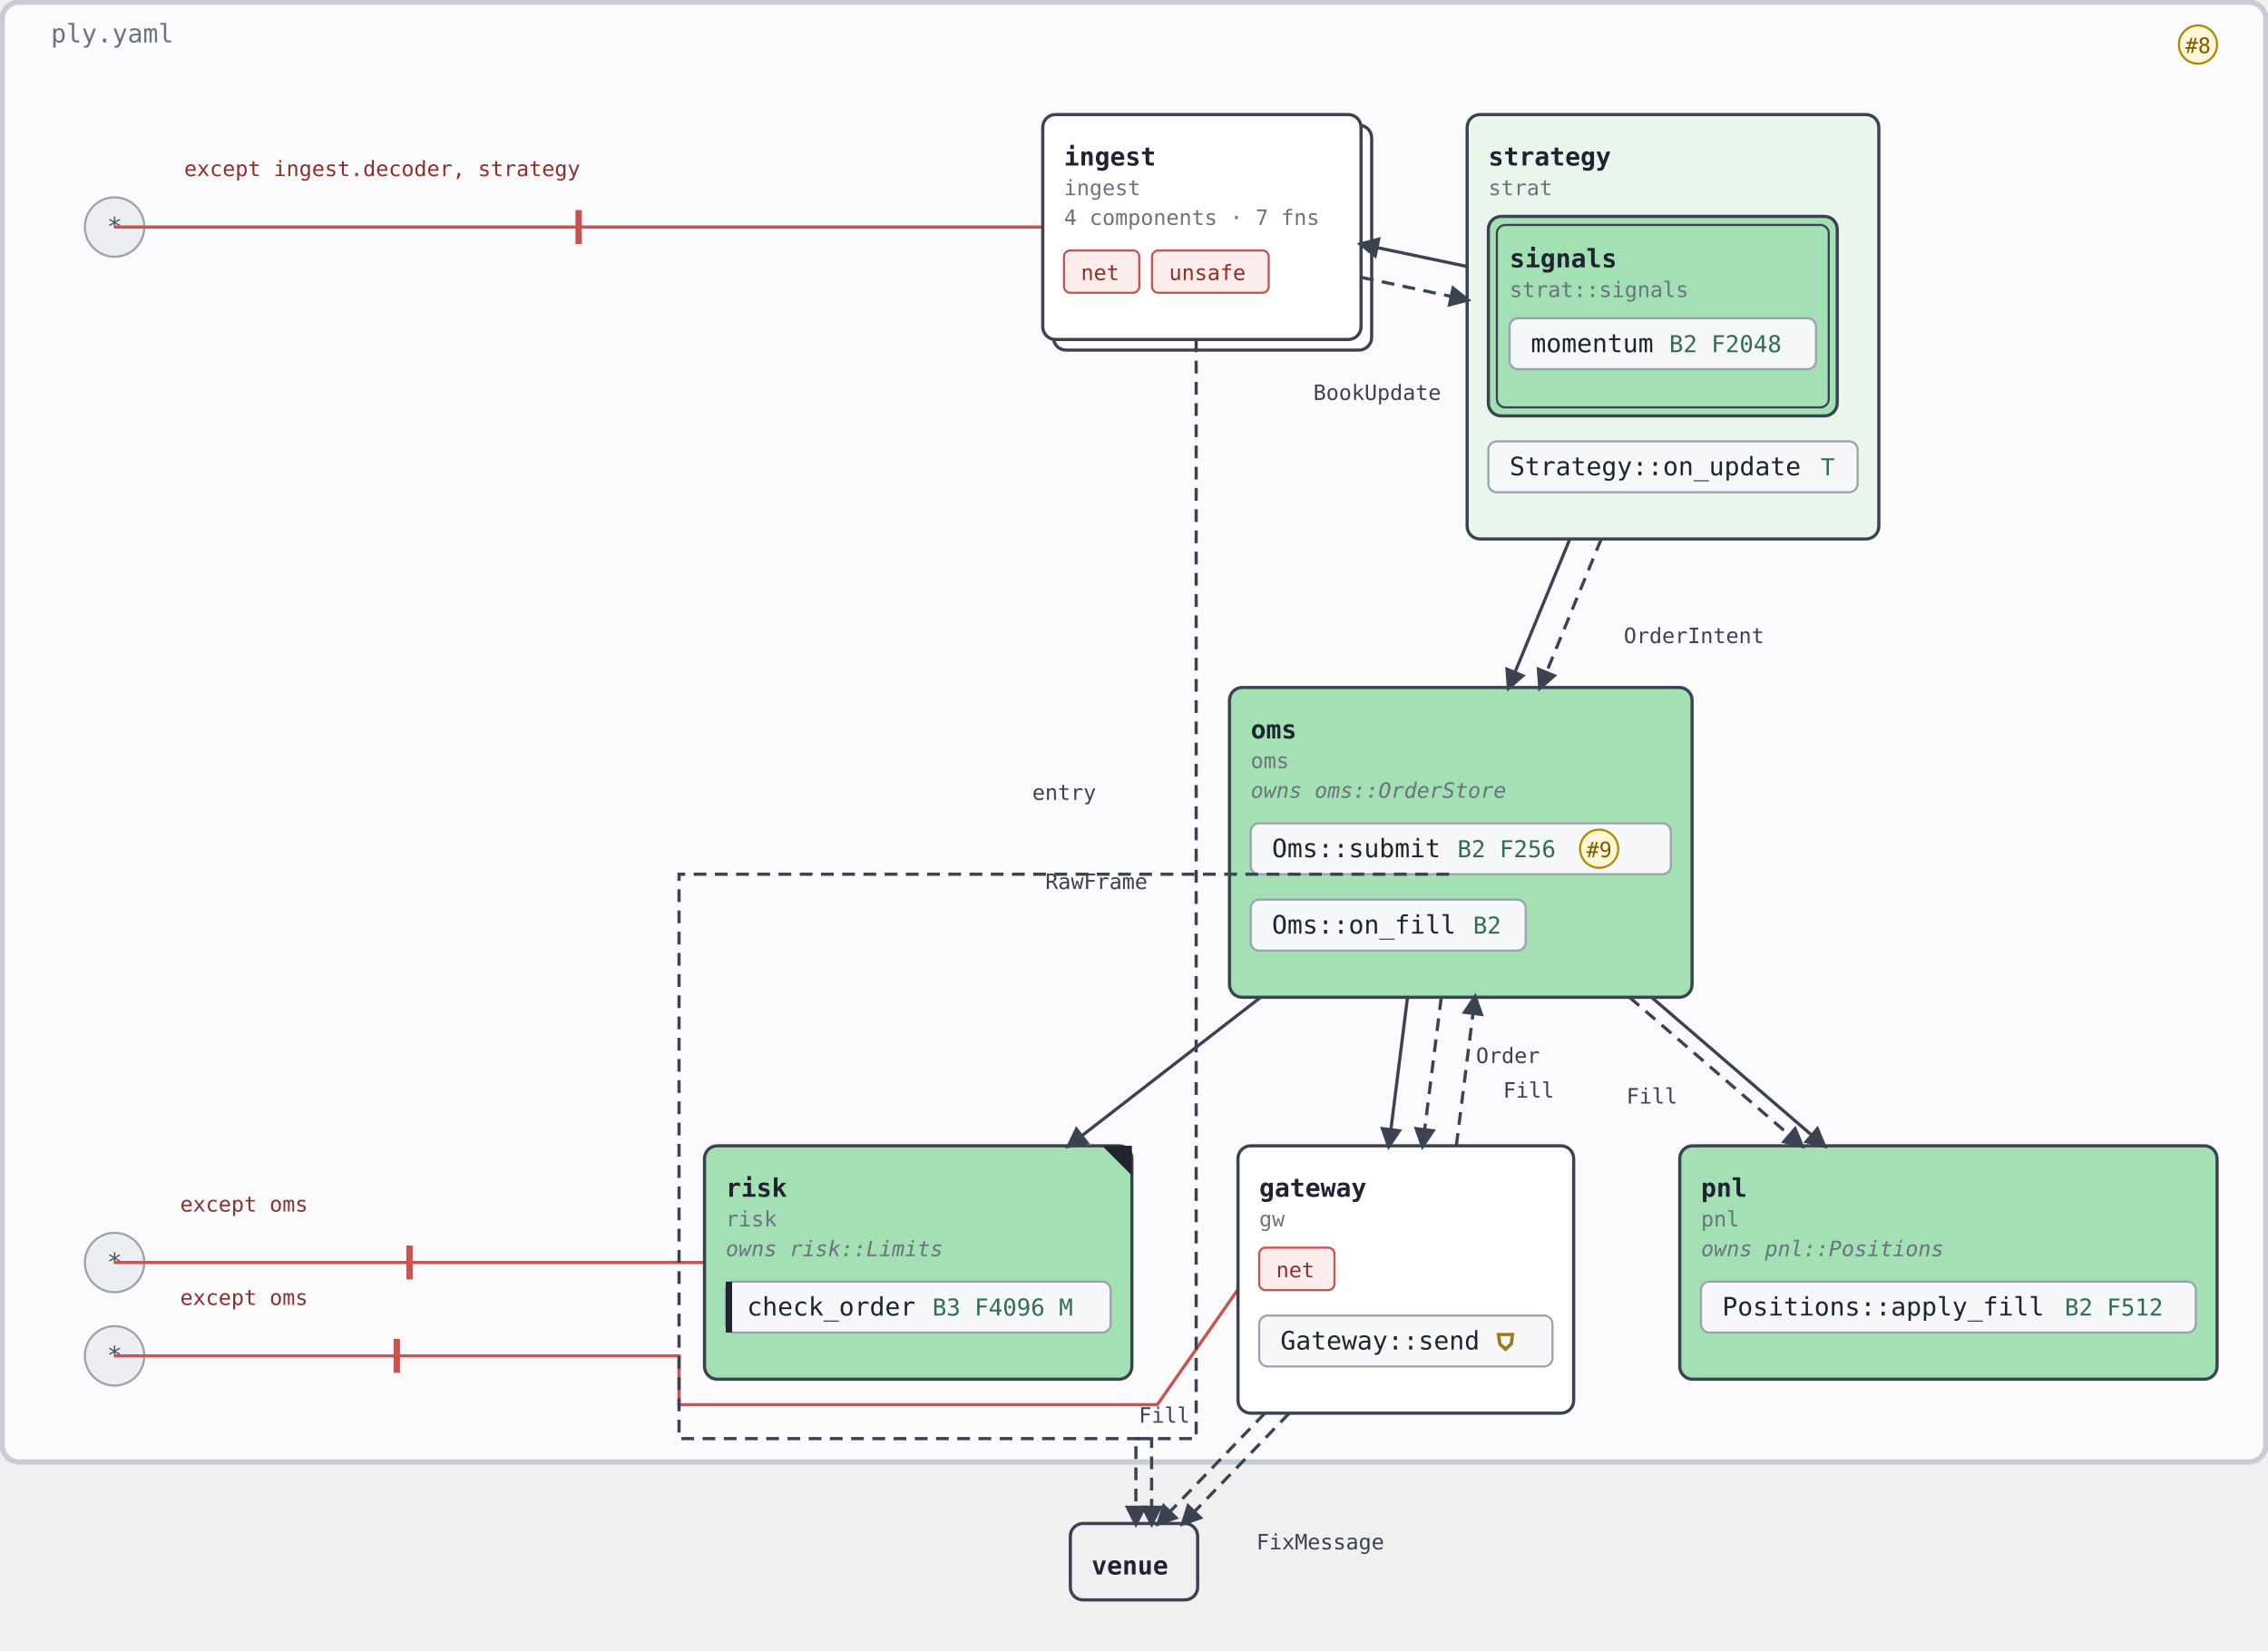
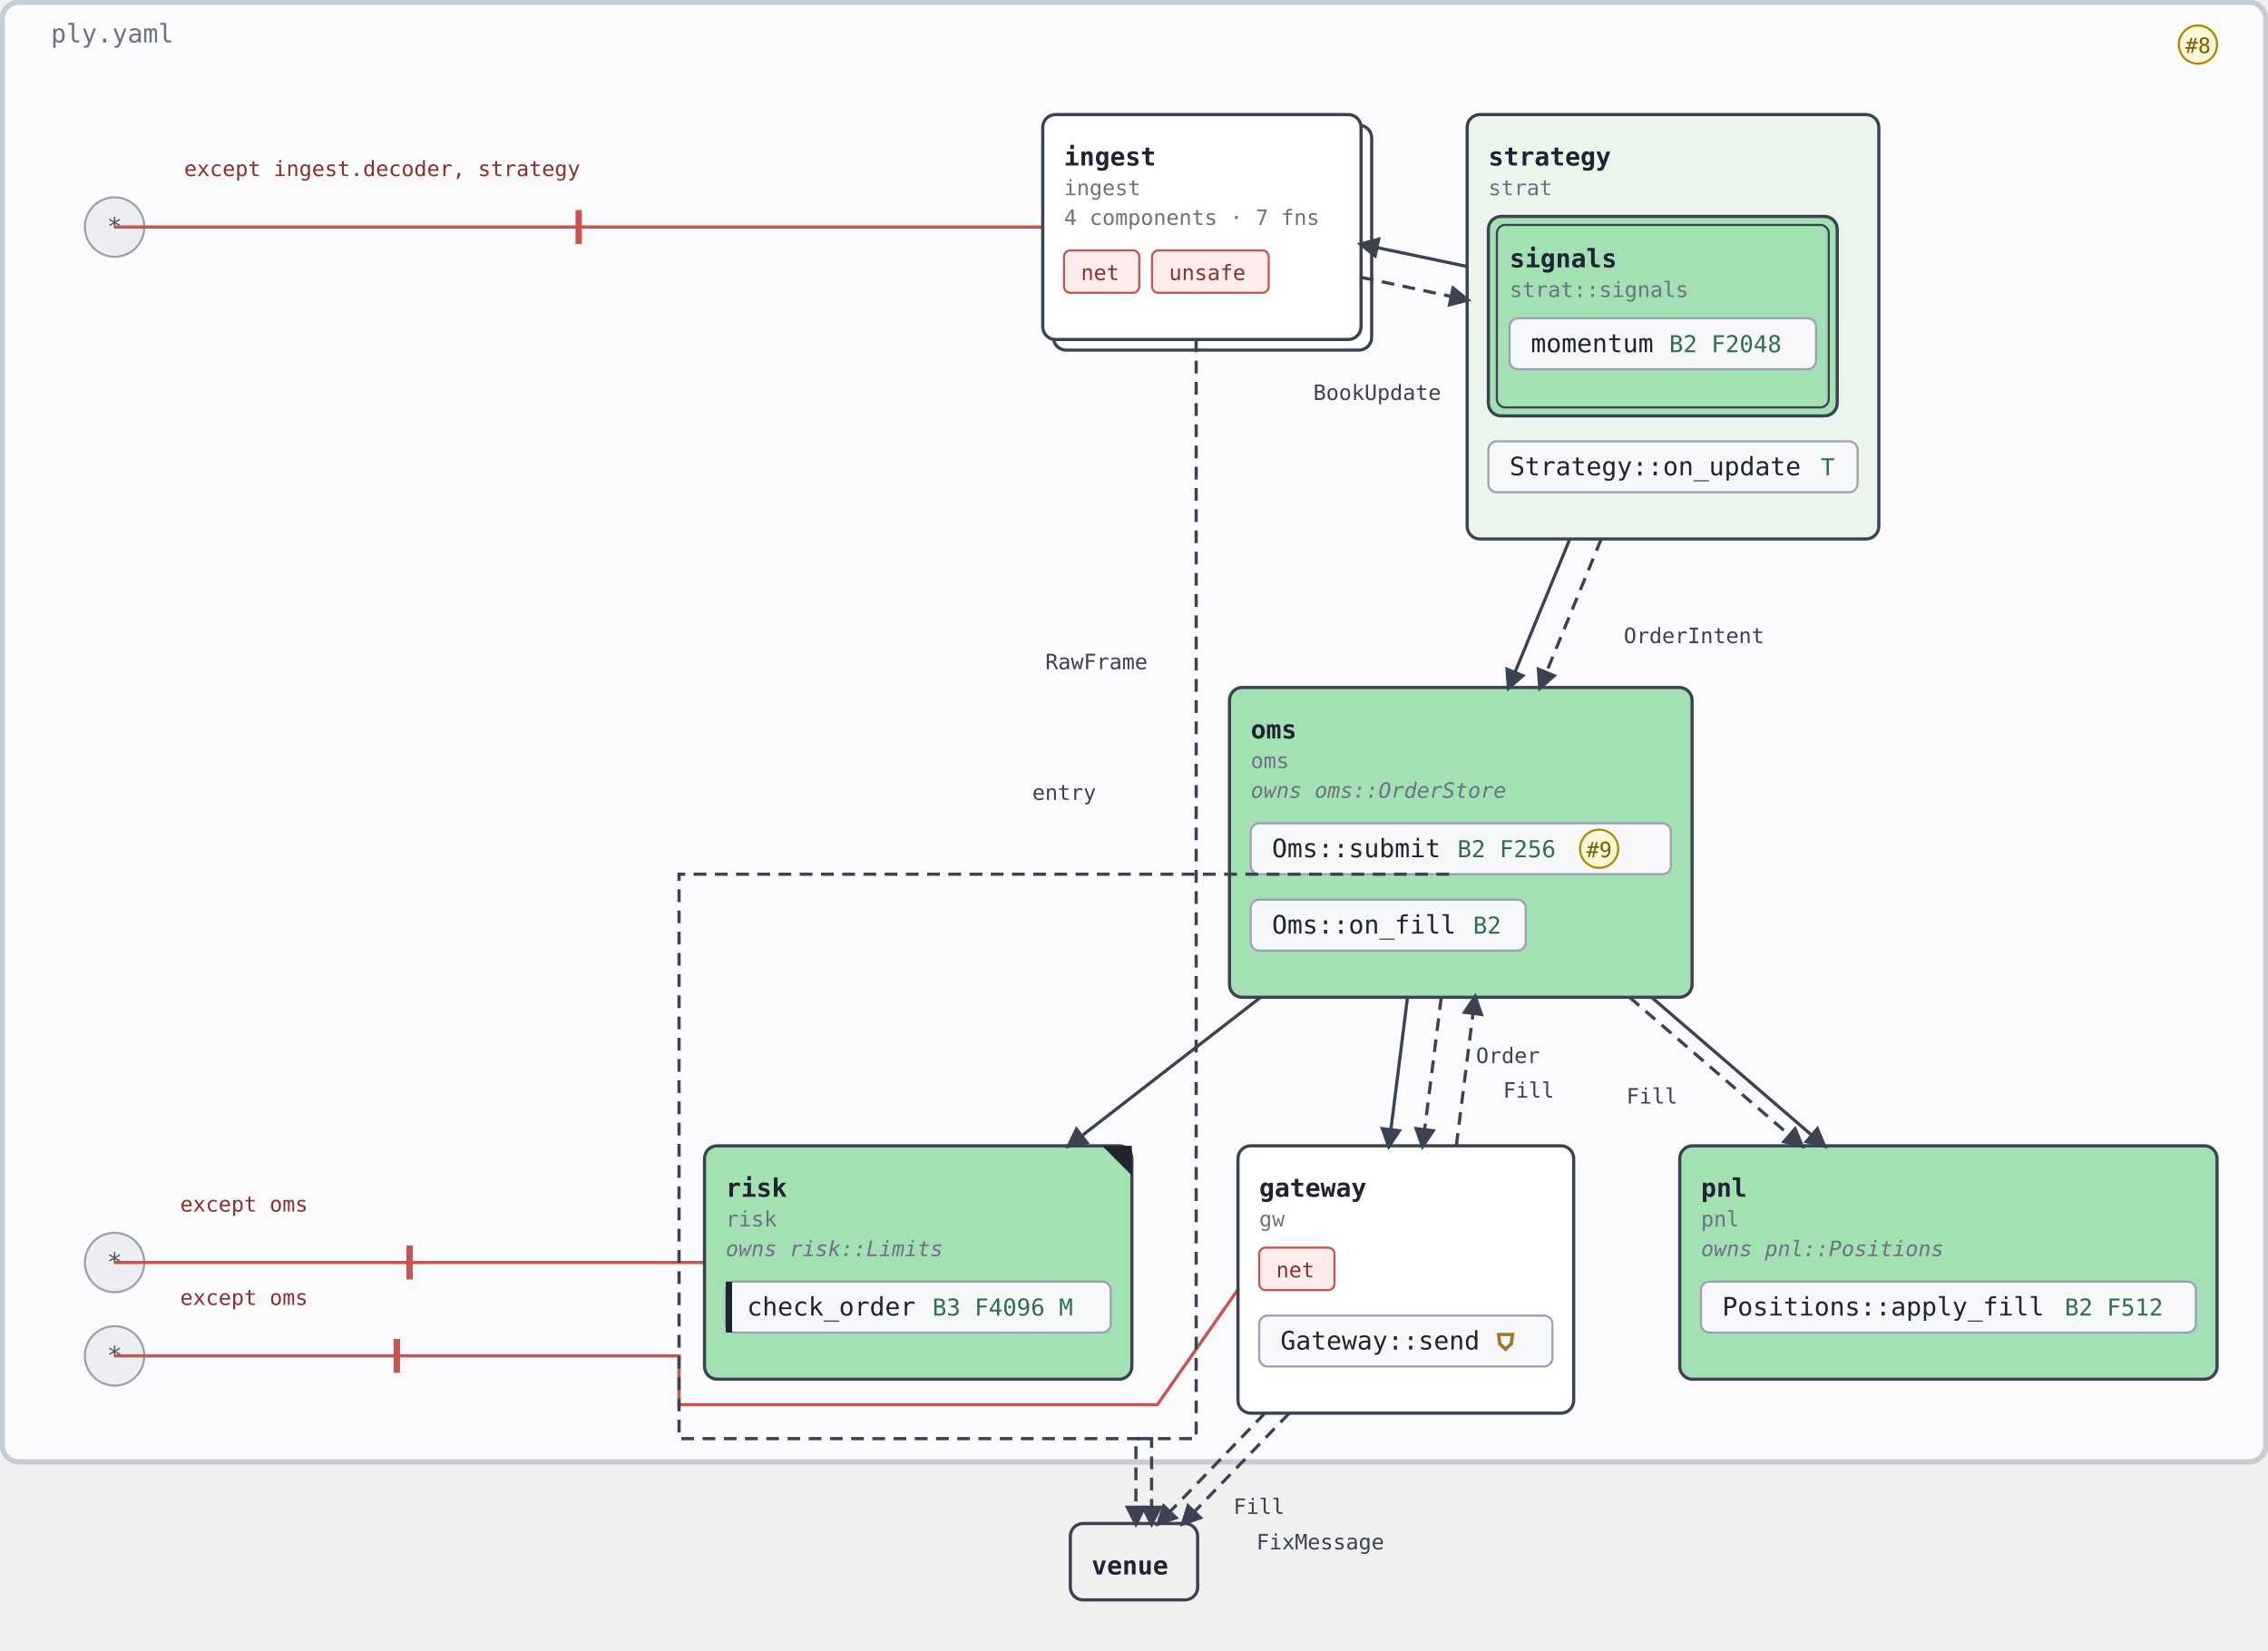
<svg xmlns="http://www.w3.org/2000/svg" width="1068.8" height="778.0" viewBox="0 0 1068.8 778.0" font-family="monospace" font-size="12">
  <style>.workspace-frame{fill:#fbfbfd;stroke:#c8ccd4;stroke-width:2.5}.workspace-title{fill:#6b7280}.component-box{stroke:#3b4252;stroke-width:1.5}.hollow-box{stroke-dasharray:6 4}.collapsed-stack{stroke:#3b4252;stroke-width:1.5}.pure-seal{fill:none;stroke:#3b4252}.strict-notch{fill:#1f2430}.component-name{fill:#1f2430;font-weight:bold}.component-anchor{fill:#6b7280;font-size:10px}.component-owns{fill:#6b7280;font-size:10px;font-style:italic}.ceiling-unclaimed{fill:#fff}.ceiling-tested{fill:#eaf6ec}.ceiling-fuzzed{fill:#cdeed3}.ceiling-bounded{fill:#a3e0b3}.ceiling-proved{fill:#78d194}.contract-mark{fill:#1f2430}.cap-badge rect{fill:#fdecec;stroke:#c9534f}.cap-badge text{fill:#8f2f2c;font-size:10px}.profile-tag rect{fill:#eef2fb;stroke:#5570a8}.profile-tag text{fill:#334b78;font-size:10px}.fn-chip-box{fill:#f6f7f9;stroke:#9aa2b1}.fn-chip-box-synth{fill:#ecdff5;stroke:#9aa2b1}.fn-name{fill:#1f2430}.fn-checks{fill:#2f6f4f;font-size:11px}.fn-check-with{fill:#6b7280;font-size:10px}.fn-examples{fill:#6b7280;font-size:10px}.fn-shield{fill:none;stroke:#9a7a1f;font-size:13px}.unresolved-pin circle,.registry-pin circle{fill:#fff6d8;stroke:#b08900}.pin-label{fill:#7a5c00;font-size:10px;text-anchor:middle}.edge-line{fill:none;stroke:#3b4252;stroke-width:1.5}.edge-label{fill:#3b4252;font-size:10px;text-anchor:middle}.deny-line{fill:none;stroke:#c9534f;stroke-width:1.5}.deny-bar{stroke:#c9534f;stroke-width:3}.deny-except{fill:#8f2f2c;font-size:10px;text-anchor:middle}.any-node circle{fill:#eceef2;stroke:#9aa2b1}.any-label{fill:#4b5563;text-anchor:middle}.external-box{fill:none;stroke:#3b4252;stroke-width:1.5}#arrow path{fill:#3b4252}</style>
  <defs>
    <marker id="arrow" viewBox="0 0 10 10" refX="8" refY="5" markerWidth="7" markerHeight="7" orient="auto-start-reverse">
      <path d="M 0 0 L 10 5 L 0 10 z" />
    </marker>
  </defs>
  <rect class="workspace-frame" x="1" y="1" width="1066.8" height="688.0" rx="8" />
  <text class="workspace-title" x="24.0" y="20">ply.yaml</text>
  <g class="any-node">
    <circle cx="54.0" cy="107.0" r="14.0" />
    <text class="any-label" x="54.0" y="111.0">*</text>
  </g>
  <g class="deny-rule">
    <path class="deny-line" d="M 54.0 107.0 L 491.4 107.0" />
    <line class="deny-bar" x1="272.7" y1="99.0" x2="272.7" y2="115.0" />
    <text class="deny-except" x="180.1" y="83.0">except ingest.decoder, strategy</text>
  </g>
  <g class="any-node">
    <circle cx="54.0" cy="595.0" r="14.0" />
    <text class="any-label" x="54.0" y="599.0">*</text>
  </g>
  <g class="deny-rule">
    <path class="deny-line" d="M 54.0 595.0 L 332.0 595.0" />
    <line class="deny-bar" x1="193.0" y1="587.0" x2="193.0" y2="603.0" />
    <text class="deny-except" x="115.0" y="571.0">except oms</text>
  </g>
  <g class="any-node">
    <circle cx="54.0" cy="639.0" r="14.0" />
    <text class="any-label" x="54.0" y="643.0">*</text>
  </g>
  <g class="deny-rule">
    <path class="deny-line" d="M 54.0 639.0 L 320.0 639.0 L 320.0 662.0 L 545.4 662.0 L 583.4 607.7" />
    <line class="deny-bar" x1="187.0" y1="631.0" x2="187.0" y2="647.0" />
    <text class="deny-except" x="115.0" y="615.0">except oms</text>
  </g>
  <g class="registry-pin">
    <circle cx="1035.8" cy="21.0" r="9.0" />
    <text class="pin-label" x="1035.8" y="25.0">#8</text>
  </g>
  <g transform="translate(491.4,54.0)">
    <g class="component" data-name="ingest">
      <rect class="collapsed-stack ceiling-unclaimed" x="5.0" y="5.0" width="150.0" height="106.0" rx="6" />
      <rect class="component-box ceiling-unclaimed" x="0" y="0" width="150.0" height="106.0" rx="6" />
      <text class="component-name" x="10.0" y="24.0">ingest</text>
      <text class="component-anchor" x="10.0" y="38.0">ingest</text>
      <text class="component-anchor" x="10.0" y="52.0">4 components · 7 fns</text>
      <g class="cap-badge">
        <rect x="10.0" y="64.0" width="35.5" height="20.0" rx="3" />
        <text x="18.0" y="78.0">net</text>
      </g>
      <g class="cap-badge">
        <rect x="51.5" y="64.0" width="55.0" height="20.0" rx="3" />
        <text x="59.5" y="78.0">unsafe</text>
      </g>
    </g>
  </g>
  <g transform="translate(691.4,54.0)">
    <g class="component" data-name="strategy">
      <rect class="component-box ceiling-tested" x="0" y="0" width="194.0" height="200.0" rx="6" />
      <text class="component-name" x="10.0" y="24.0">strategy</text>
      <text class="component-anchor" x="10.0" y="38.0">strat</text>
      <g transform="translate(10.0,48.0)">
        <g class="component" data-name="signals">
          <rect class="component-box ceiling-bounded" x="0" y="0" width="164.4" height="94.0" rx="6" />
          <rect class="pure-seal" x="4" y="4" width="156.4" height="86.0" rx="4" />
          <text class="component-name" x="10.0" y="24.0">signals</text>
          <text class="component-anchor" x="10.0" y="38.0">strat::signals</text>
          <g transform="translate(10.0,48.0)">
            <g class="fn-chip" data-fn="momentum">
              <rect class="fn-chip-box" x="0" y="0" width="144.4" height="24.0" rx="4" />
              <text class="fn-name" x="10.0" y="16.0">momentum</text>
              <text class="fn-checks" x="75.2" y="16.0">B2 F2048</text>
            </g>
          </g>
        </g>
      </g>
      <g transform="translate(10.0,154.0)">
        <g class="fn-chip" data-fn="Strategy::on_update">
          <rect class="fn-chip-box" x="0" y="0" width="174.0" height="24.0" rx="4" />
          <text class="fn-name" x="10.0" y="16.0">Strategy::on_update</text>
          <text class="fn-checks" x="156.6" y="16.0">T</text>
        </g>
      </g>
    </g>
  </g>
  <g transform="translate(332.0,540.0)">
    <g class="component" data-name="risk">
      <rect class="component-box ceiling-bounded" x="0" y="0" width="201.4" height="110.0" rx="6" />
      <path class="strict-notch" d="M 187.4 0 L 201.4 0 L 201.4 14.0 Z" />
      <text class="component-name" x="10.0" y="24.0">risk</text>
      <text class="component-anchor" x="10.0" y="38.0">risk</text>
      <text class="component-owns" x="10.0" y="52.0">owns risk::Limits</text>
      <g transform="translate(10.0,64.0)">
        <g class="fn-chip" data-fn="check_order">
          <rect class="fn-chip-box" x="0" y="0" width="181.4" height="24.0" rx="4" />
          <rect class="contract-mark" x="0" y="0" width="3.0" height="24.0" />
          <text class="fn-name" x="10.0" y="16.0">check_order</text>
          <text class="fn-checks" x="97.4" y="16.0">B3 F4096 M</text>
        </g>
      </g>
    </g>
  </g>
  <g transform="translate(579.4,324.0)">
    <g class="component" data-name="oms">
      <rect class="component-box ceiling-bounded" x="0" y="0" width="218.0" height="146.0" rx="6" />
      <text class="component-name" x="10.0" y="24.0">oms</text>
      <text class="component-anchor" x="10.0" y="38.0">oms</text>
      <text class="component-owns" x="10.0" y="52.0">owns oms::OrderStore</text>
      <g transform="translate(10.0,64.0)">
        <g class="fn-chip" data-fn="Oms::submit">
          <rect class="fn-chip-box" x="0" y="0" width="198.0" height="24.0" rx="4" />
          <text class="fn-name" x="10.0" y="16.0">Oms::submit</text>
          <text class="fn-checks" x="97.4" y="16.0">B2 F256</text>
          <g class="unresolved-pin">
            <circle cx="164.2" cy="12.0" r="9.0" />
            <text class="pin-label" x="164.2" y="16.0">#9</text>
          </g>
        </g>
      </g>
      <g transform="translate(10.0,100.0)">
        <g class="fn-chip" data-fn="Oms::on_fill">
          <rect class="fn-chip-box" x="0" y="0" width="129.6" height="24.0" rx="4" />
          <text class="fn-name" x="10.0" y="16.0">Oms::on_fill</text>
          <text class="fn-checks" x="104.8" y="16.0">B2</text>
        </g>
      </g>
    </g>
  </g>
  <g transform="translate(583.4,540.0)">
    <g class="component" data-name="gateway">
      <rect class="component-box ceiling-unclaimed" x="0" y="0" width="158.2" height="126.0" rx="6" />
      <text class="component-name" x="10.0" y="24.0">gateway</text>
      <text class="component-anchor" x="10.0" y="38.0">gw</text>
      <g class="cap-badge">
        <rect x="10.0" y="48.0" width="35.5" height="20.0" rx="3" />
        <text x="18.0" y="62.0">net</text>
      </g>
      <g transform="translate(10.0,80.0)">
        <g class="fn-chip" data-fn="Gateway::send">
          <rect class="fn-chip-box" x="0" y="0" width="138.2" height="24.0" rx="4" />
          <text class="fn-name" x="10.0" y="16.0">Gateway::send</text>
          <g class="fn-shield">
            <text x="112.2" y="16.0">⛉</text>
          </g>
        </g>
      </g>
    </g>
  </g>
  <g transform="translate(791.6,540.0)">
    <g class="component" data-name="pnl">
      <rect class="component-box ceiling-bounded" x="0" y="0" width="253.2" height="110.0" rx="6" />
      <text class="component-name" x="10.0" y="24.0">pnl</text>
      <text class="component-anchor" x="10.0" y="38.0">pnl</text>
      <text class="component-owns" x="10.0" y="52.0">owns pnl::Positions</text>
      <g transform="translate(10.0,64.0)">
        <g class="fn-chip" data-fn="Positions::apply_fill">
          <rect class="fn-chip-box" x="0" y="0" width="233.2" height="24.0" rx="4" />
          <text class="fn-name" x="10.0" y="16.0">Positions::apply_fill</text>
          <text class="fn-checks" x="171.4" y="16.0">B2 F512</text>
        </g>
      </g>
    </g>
  </g>
  <g class="edge-call">
    <path class="edge-line" d="M 691.4 125.6 L 641.4 115.1" marker-end="url(#arrow)" />
  </g>
  <g class="edge-call">
    <path class="edge-line" d="M 739.8 254.0 L 711.0 324.0" marker-end="url(#arrow)" />
  </g>
  <g class="edge-call">
    <path class="edge-line" d="M 594.1 470.0 L 503.7 540.0" marker-end="url(#arrow)" />
  </g>
  <g class="edge-call">
    <path class="edge-line" d="M 663.3 470.0 L 654.5 540.0" marker-end="url(#arrow)" />
  </g>
  <g class="edge-call">
    <path class="edge-line" d="M 778.3 470.0 L 859.6 540.0" marker-end="url(#arrow)" />
  </g>
  <g class="edge-flow">
    <path class="edge-line" stroke-dasharray="6 4" d="M 641.4 130.7 L 691.4 141.3" marker-end="url(#arrow)" />
    <text class="edge-label" x="649.0" y="188.5">BookUpdate</text>
  </g>
  <g class="edge-flow">
    <path class="edge-line" stroke-dasharray="6 4" d="M 754.6 254.0 L 725.8 324.0" marker-end="url(#arrow)" />
    <text class="edge-label" x="798.3" y="303.1">OrderIntent</text>
  </g>
  <g class="edge-flow">
    <path class="edge-line" stroke-dasharray="6 4" d="M 679.2 470.0 L 670.4 540.0" marker-end="url(#arrow)" />
    <text class="edge-label" x="710.6" y="501.0">Order</text>
  </g>
  <g class="edge-flow">
    <path class="edge-line" stroke-dasharray="6 4" d="M 686.3 540.0 L 695.1 470.0" marker-end="url(#arrow)" />
    <text class="edge-label" x="720.4" y="517.3">Fill</text>
  </g>
  <g class="edge-flow">
    <path class="edge-line" stroke-dasharray="6 4" d="M 767.9 470.0 L 849.1 540.0" marker-end="url(#arrow)" />
    <text class="edge-label" x="778.5" y="520.1">Fill</text>
  </g>
  <g class="edge-flow">
    <path class="edge-line" stroke-dasharray="6 4" d="M 607.6 666.0 L 557.5 718.0" marker-end="url(#arrow)" />
    <text class="edge-label" x="622.2" y="730.2">FixMessage</text>
  </g>
  <g class="edge-flow">
    <path class="edge-line" stroke-dasharray="6 4" d="M 596.1 666.0 L 546.0 718.0" marker-end="url(#arrow)" />
-     <text class="edge-label" x="548.7" y="670.5">Fill</text>
+     <text class="edge-label" x="593.3" y="713.5">Fill</text>
  </g>
  <g class="edge-flow">
    <path class="edge-line" stroke-dasharray="6 4" d="M 563.7 160.0 L 563.7 678.0 L 535.3 678.0 L 535.3 718.0" marker-end="url(#arrow)" />
-     <text class="edge-label" x="516.7" y="419.0">RawFrame</text>
+     <text class="edge-label" x="516.7" y="315.4">RawFrame</text>
  </g>
  <g class="edge-entry">
    <path class="edge-line" stroke-dasharray="6 4" d="M 682.9 412.0 L 320.0 412.0 L 320.0 678.0 L 542.7 678.0 L 542.7 718.0" marker-end="url(#arrow)" />
    <text class="edge-label" x="501.5" y="377.0">entry</text>
  </g>
  <g transform="translate(504.4,718.0)">
    <g class="external" data-name="venue">
      <rect class="external-box" x="0" y="0" width="60.0" height="36.0" rx="6" />
      <text class="component-name" x="10.0" y="24.0">venue</text>
    </g>
  </g>
</svg>
